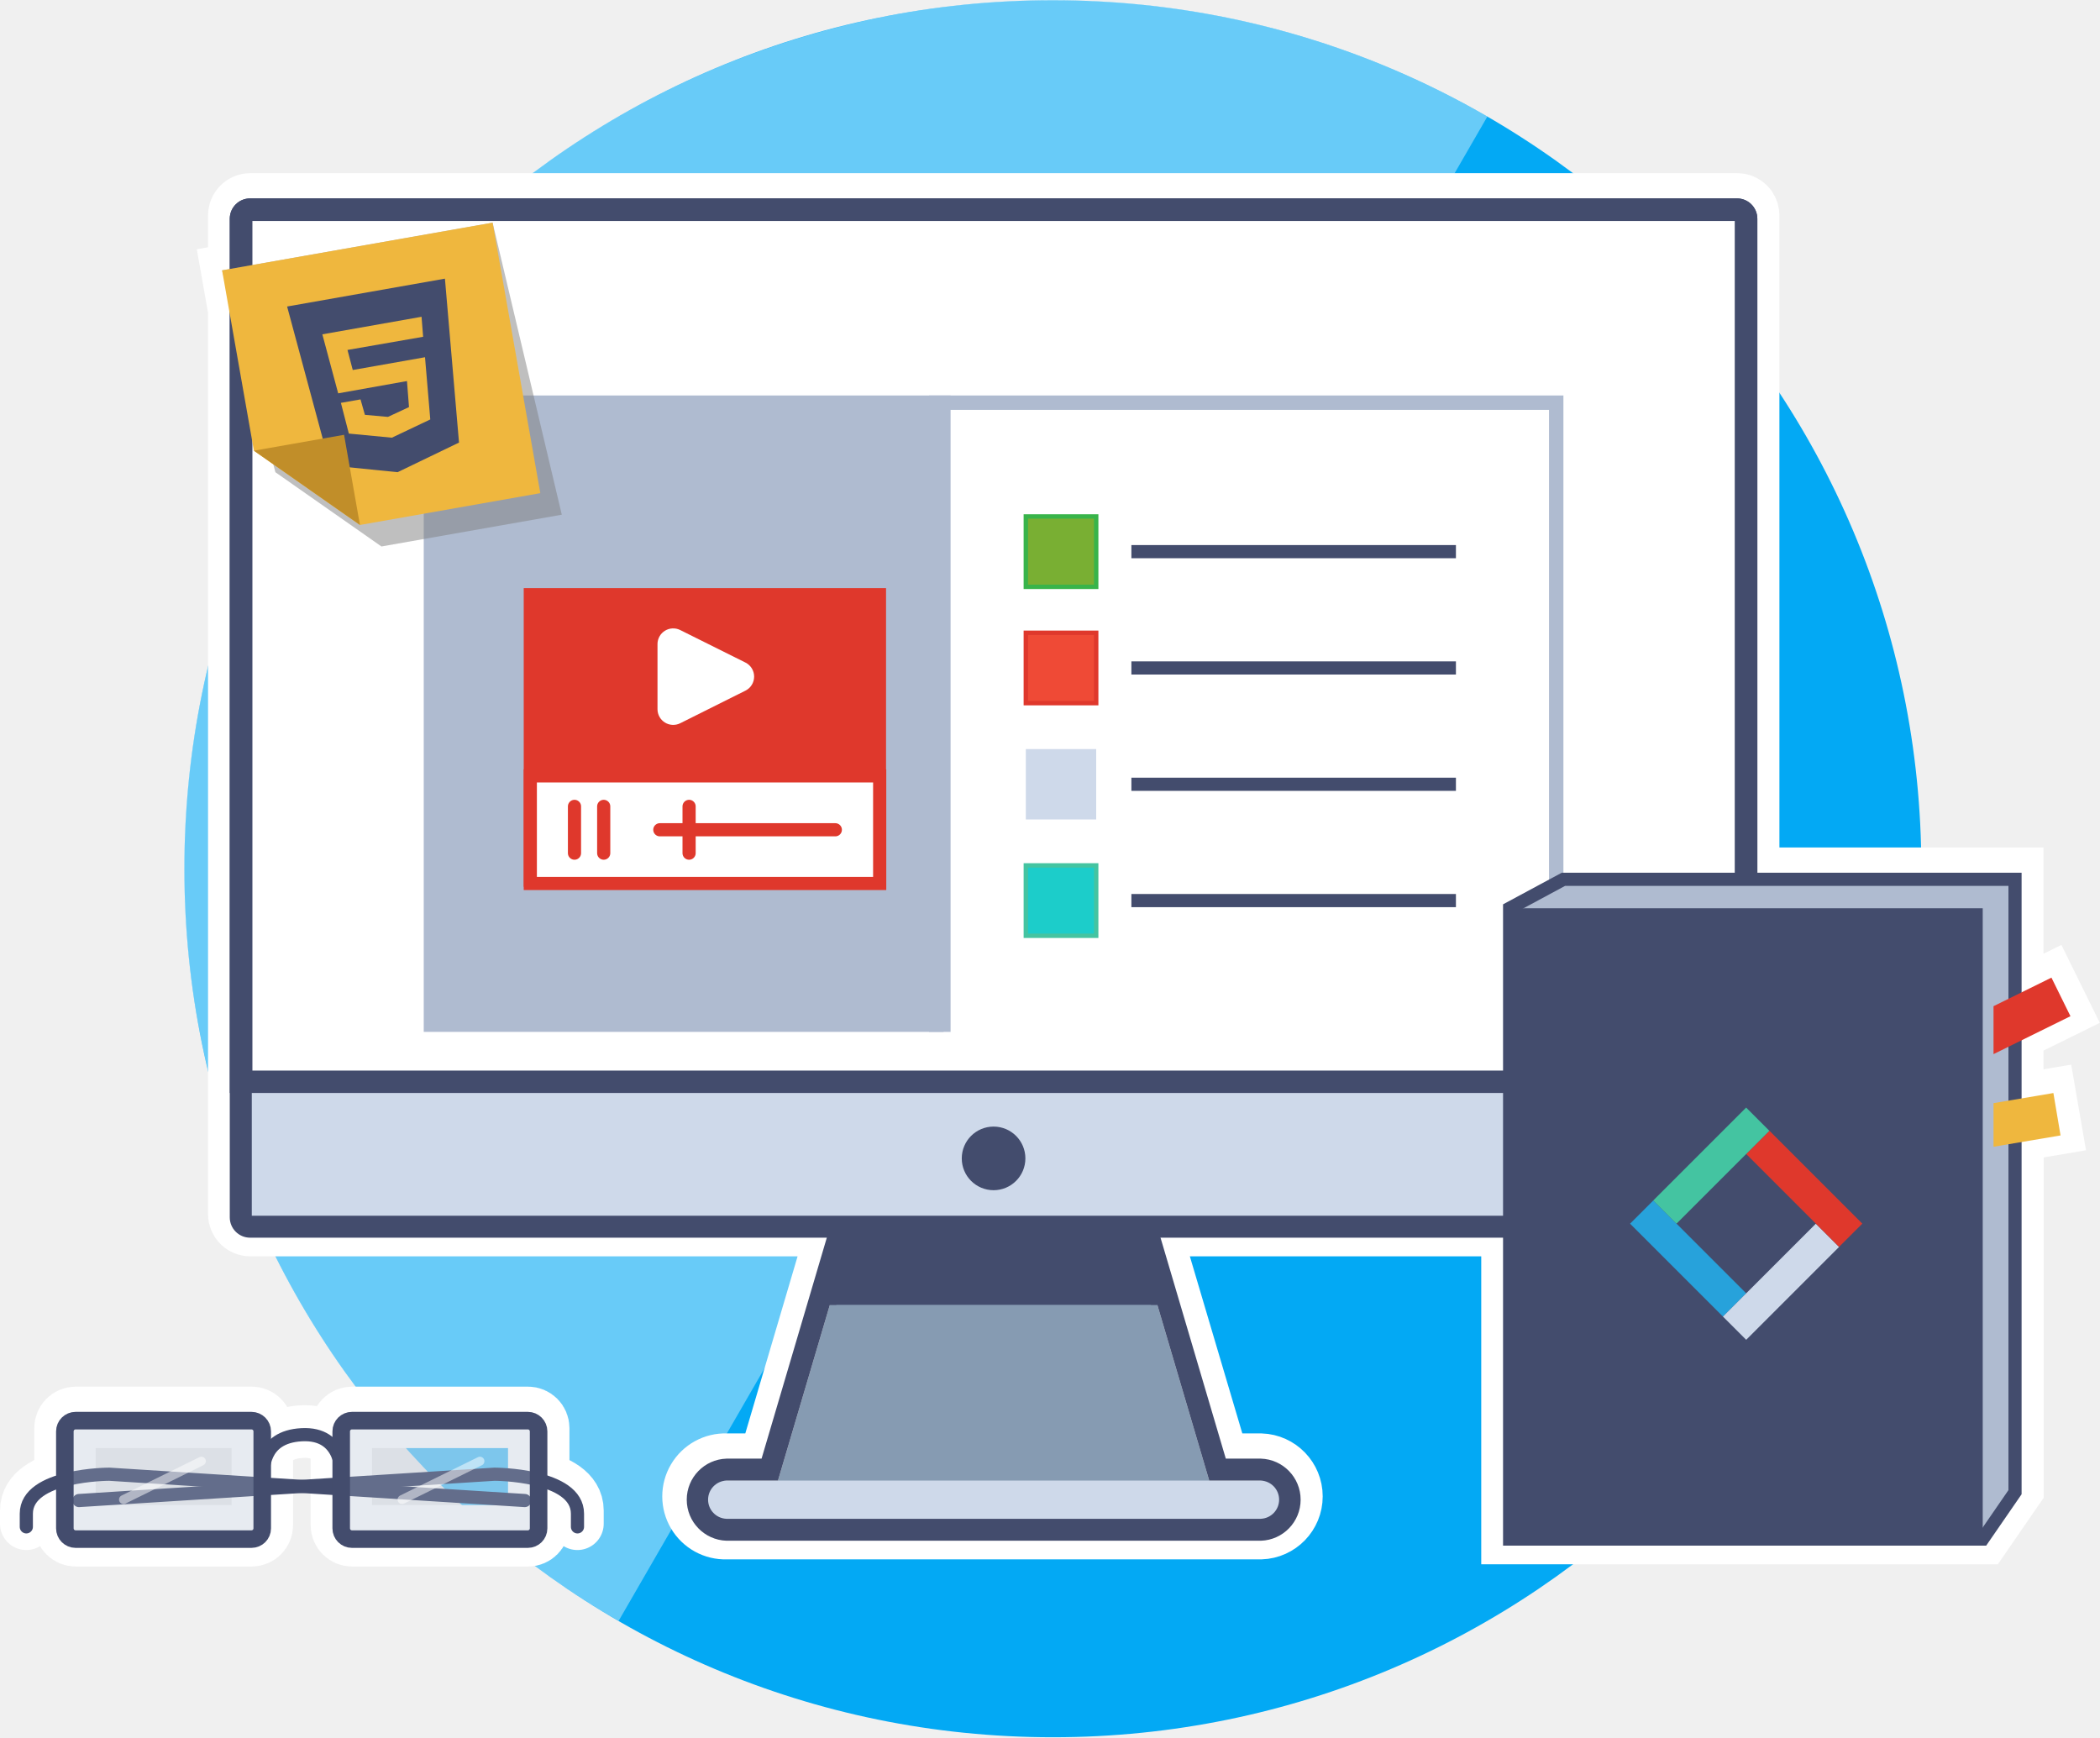
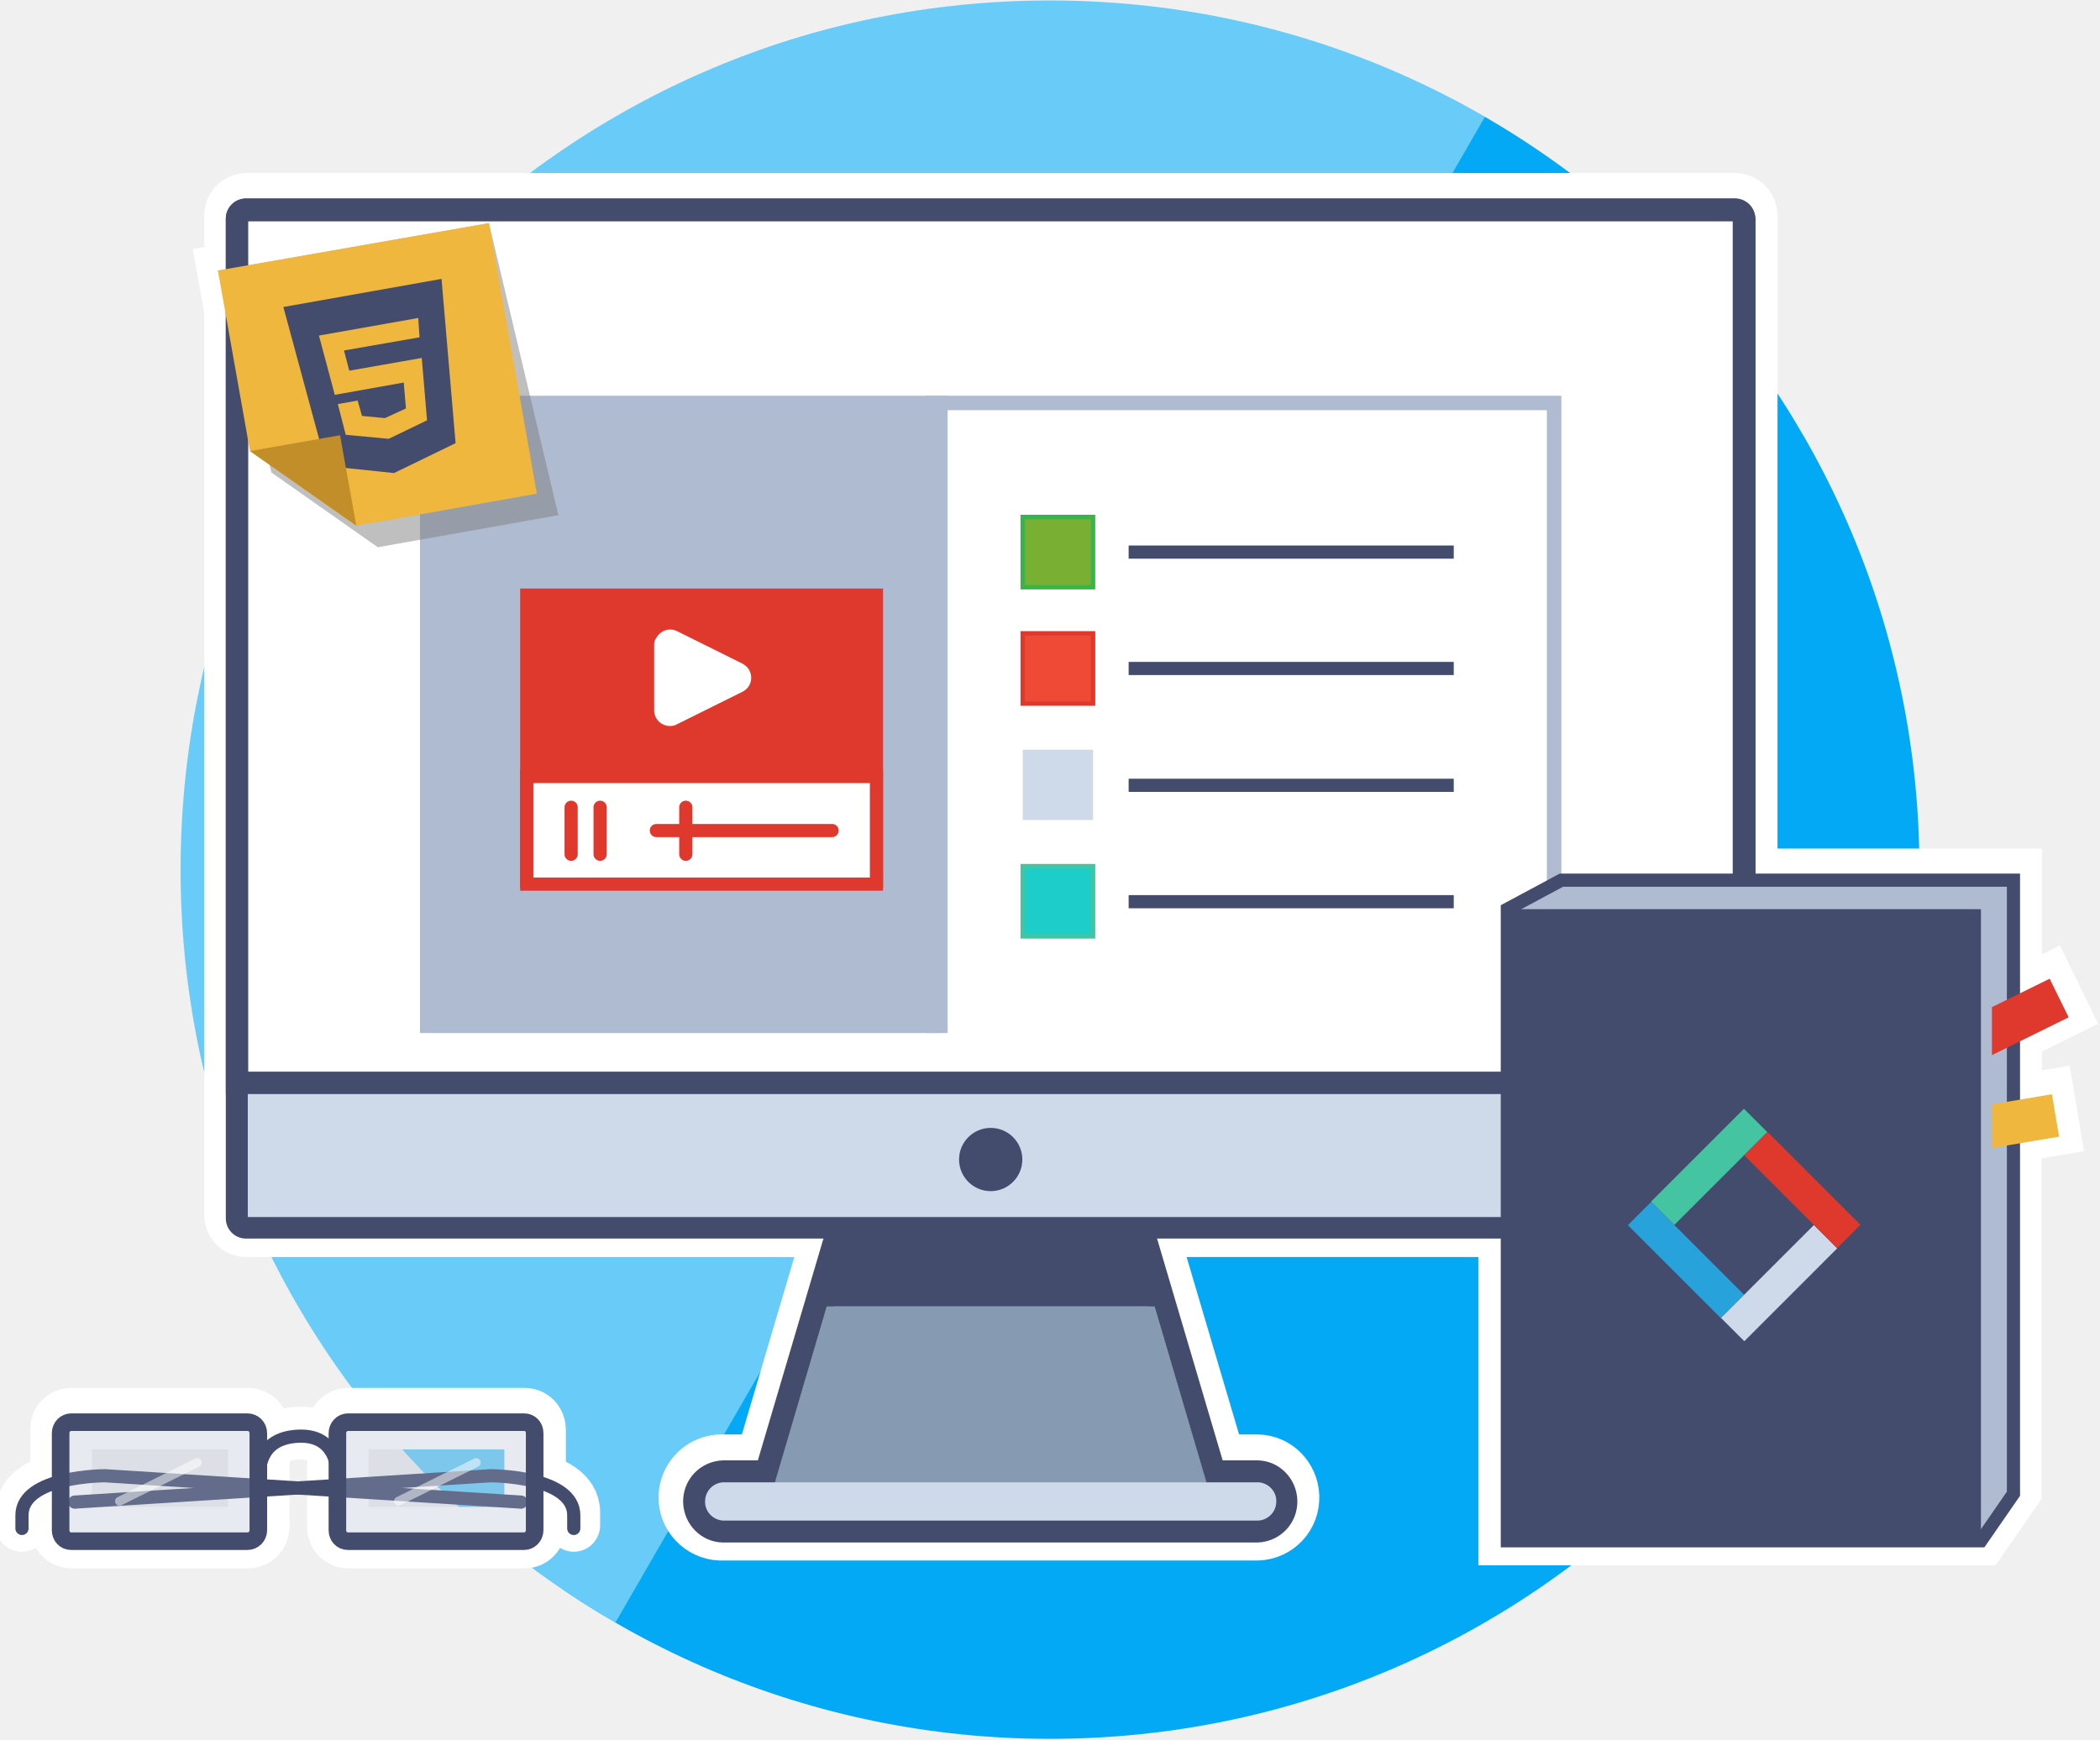
- <svg xmlns="http://www.w3.org/2000/svg" viewBox="0 0 478.64 395.95">
-   <defs>
-     <style>.a,.aa,.ac,.ad,.e,.f,.g,.p,.u{fill:none;}.b{fill:#03a9f4;}.c,.d,.m{fill:#fff;}.c{opacity:0.4;}.ab,.ad,.d,.e,.f,.g{stroke:#fff;}.ab,.ac,.d,.e,.g,.j,.p,.q,.r,.s,.u,.v{stroke-miterlimit:10;}.d{stroke-width:10px;}.e,.f{stroke-width:12px;}.aa,.ad,.f,.u{stroke-linecap:round;}.aa,.ad,.f{stroke-linejoin:round;}.g{stroke-width:14px;}.h{fill:#869bb2;}.i{clip-path:url(#a);}.j,.l{fill:#434c6d;}.aa,.ac,.j,.p,.v{stroke:#434c6d;}.j{stroke-width:2.81px;}.k{fill:#ced9ea;}.n{clip-path:url(#b);}.ab,.o,.v{fill:#afbbd0;}.aa,.p,.u,.v{stroke-width:3px;}.q{fill:#1ccdca;stroke:#44c4a1;}.r{fill:#ef4a36;}.r,.u{stroke:#df382c;}.s{fill:#79af33;stroke:#38b44a;}.t{fill:#df382c;}.w{clip-path:url(#c);}.x{fill:#efb73e;}.y{fill:#27a2db;}.z{fill:#44c4a1;}.ab{stroke-width:1.02px;opacity:0.3;}.ac{stroke-width:4px;}.ad{stroke-width:2.04px;}.ad,.ae{opacity:0.5;}.ae{fill:gray;}.af{fill:#c18e29;}</style>
-     <clipPath id="a">
-       <rect class="a" x="184.3" y="258.04" width="84.33" height="39.35" />
-     </clipPath>
-     <clipPath id="b">
-       <path class="a" d="M390.3,53.73V235.18H62.63V53.73H390.3" />
-     </clipPath>
-     <clipPath id="c">
-       <rect class="a" x="454.37" y="217.57" width="19.6" height="51.46" />
-     </clipPath>
-   </defs>
-   <circle class="b" cx="239.97" cy="198" r="197.95" />
-   <path class="c" d="M188.74,6.79c-105.6,28.3-168.27,136.84-140,242.44A197.33,197.33,0,0,0,141,369.43L339,26.57A197.37,197.37,0,0,0,188.74,6.79Z" />
-   <path class="d" d="M468,248.41l-7.24,1.22V236.34l11.14-5.49-4.33-8.79-6.81,3.35V198.16H400.57V49.1h0a4.61,4.61,0,0,0-.79-2.59,4.68,4.68,0,0,0-2.91-1.95,4.73,4.73,0,0,0-.93-.09H57.05a4.63,4.63,0,0,0-4.63,4.63h0V60.56l-1.77.31,1.77,10V276.71h0a4.63,4.63,0,0,0,4.63,4.63H188.48L173.61,331.7h-8a9.36,9.36,0,1,0,0,18.71H287.42a9.36,9.36,0,0,0,0-18.71h-8L264.5,281.34h78.11v70.19H452.73l8.07-11.72V259.57l8.87-1.5Z" />
-   <path class="e" d="M59.8,335.29c.5-.5-.5-8.5,9-9s9,9,9,9" />
-   <path class="f" d="M15.47,336.4C10.73,337.53,6,339.78,6,344.28v3" />
-   <path class="f" d="M122.13,336.4c4.74,1.13,9.47,3.38,9.47,7.88v3" />
-   <rect class="g" x="14.81" y="323.04" width="44.99" height="27" rx="2.45" />
-   <rect class="g" x="77.8" y="323.04" width="44.99" height="27" rx="2.45" />
-   <polygon class="h" points="277.06 342.37 175.87 342.37 197.45 269.28 255.48 269.28 277.06 342.37" />
-   <g class="i">
-     <polygon class="j" points="277.06 342.37 175.87 342.37 197.45 269.28 255.48 269.28 277.06 342.37" />
+ <svg xmlns="http://www.w3.org/2000/svg" xmlns:xlink="http://www.w3.org/1999/xlink" version="1.1" id="Layer_1" x="0px" y="0px" viewBox="0 0 478 396" style="enable-background:new 0 0 478 396;" xml:space="preserve">
+   <style type="text/css">
+ 	.st0{fill:#03A9F4;}
+ 	.st1{opacity:0.4;fill:#FFFFFF;enable-background:new    ;}
+ 	.st2{fill:#FFFFFF;stroke:#FFFFFF;stroke-width:10;stroke-miterlimit:10;}
+ 	.st3{fill:none;stroke:#FFFFFF;stroke-width:12;stroke-miterlimit:10;}
+ 	.st4{fill:none;stroke:#FFFFFF;stroke-width:12;stroke-linecap:round;stroke-linejoin:round;}
+ 	.st5{fill:none;stroke:#FFFFFF;stroke-width:14;stroke-miterlimit:10;}
+ 	.st6{fill:#869BB2;}
+ 	.st7{clip-path:url(#SVGID_2_);}
+ 	.st8{fill:#434C6D;stroke:#434C6D;stroke-width:2.81;stroke-miterlimit:10;}
+ 	.st9{fill:#CED9EA;}
+ 	.st10{fill:#434C6D;}
+ 	.st11{fill:#FFFFFF;}
+ 	.st12{clip-path:url(#SVGID_4_);}
+ 	.st13{fill:#AFBBD0;}
+ 	.st14{fill:none;stroke:#434C6D;stroke-width:3;stroke-miterlimit:10;}
+ 	.st15{fill:#1CCDCA;stroke:#44C4A1;stroke-miterlimit:10;}
+ 	.st16{fill:#EF4A36;stroke:#DF382C;stroke-miterlimit:10;}
+ 	.st17{fill:#79AF33;stroke:#38B44A;stroke-miterlimit:10;}
+ 	.st18{fill:#DF382C;}
+ 	.st19{fill:none;stroke:#DF382C;stroke-width:3;stroke-linecap:round;stroke-miterlimit:10;}
+ 	.st20{fill:#AFBBD0;stroke:#434C6D;stroke-width:3;stroke-miterlimit:10;}
+ 	.st21{clip-path:url(#SVGID_6_);}
+ 	.st22{fill:#EFB73E;}
+ 	.st23{fill:#27A2DB;}
+ 	.st24{fill:#44C4A1;}
+ 	.st25{fill:none;stroke:#434C6D;stroke-width:3;stroke-linecap:round;stroke-linejoin:round;}
+ 	.st26{opacity:0.3;fill:#AFBBD0;stroke:#FFFFFF;stroke-width:1.02;stroke-miterlimit:10;enable-background:new    ;}
+ 	.st27{fill:none;stroke:#434C6D;stroke-width:4;stroke-miterlimit:10;}
+ 	
+ 		.st28{opacity:0.5;fill:none;stroke:#FFFFFF;stroke-width:2.04;stroke-linecap:round;stroke-linejoin:round;enable-background:new    ;}
+ 	.st29{opacity:0.5;fill:#808080;enable-background:new    ;}
+ 	.st30{fill:#C18E29;}
+ </style>
+   <g>
+     <circle class="st0" cx="239" cy="198" r="197.9" />
+     <path class="st1" d="M187.8,6.8C82.2,35.1,19.5,143.6,47.8,249.2c13.5,50.7,46.7,94,92.3,120.2L338,26.6   C292.6,0.2,238.5-6.9,187.8,6.8z" />
+     <path class="st2" d="M467,248.4l-7.2,1.2v-13.3l11.1-5.5l-4.3-8.8l-6.8,3.4v-27.2h-60.2V49.1l0,0c0-0.9-0.3-1.8-0.8-2.6   c-0.7-1-1.7-1.7-2.9-2c-0.3-0.1-0.6-0.1-0.9-0.1H56.1c-2.6,0-4.6,2.1-4.6,4.6l0,0l0,0v11.5l-1.8,0.3l1.8,10v205.8l0,0   c0,2.6,2.1,4.6,4.6,4.6h0h131.4l-14.9,50.4h-8c-5.2-0.2-9.5,3.9-9.7,9c-0.2,5.2,3.9,9.5,9,9.7c0.2,0,0.4,0,0.6,0h121.8   c5.2-0.2,9.2-4.5,9-9.7c-0.2-4.9-4.1-8.9-9-9h-8l-14.9-50.4h78.1v70.2h110.1l8.1-11.7v-80.2l8.9-1.5L467,248.4z" />
+     <path class="st3" d="M58.8,335.3c0.5-0.5-0.5-8.5,9-9s9,9,9,9" />
+     <path class="st4" d="M14.5,336.4c-4.7,1.1-9.5,3.4-9.5,7.9v3" />
+     <path class="st4" d="M121.1,336.4c4.7,1.1,9.5,3.4,9.5,7.9v3" />
+     <path class="st5" d="M16.3,323h40.1c1.4,0,2.5,1.1,2.5,2.5v22.1c0,1.4-1.1,2.5-2.5,2.5H16.3c-1.4,0-2.4-1.1-2.4-2.5v-22.1   C13.8,324.1,14.9,323,16.3,323z" />
+     <path class="st5" d="M79.3,323h40.1c1.4,0,2.4,1.1,2.4,2.5v22.1c0,1.4-1.1,2.5-2.4,2.5H79.3c-1.4,0-2.4-1.1-2.4-2.5v-22.1   C76.8,324.1,77.9,323,79.3,323z" />
+     <polygon class="st6" points="276.1,342.4 174.9,342.4 196.5,269.3 254.5,269.3  " />
+     <g>
+       <defs>
+         <rect id="SVGID_1_" x="183.3" y="258" width="84.3" height="39.4" />
+       </defs>
+       <clipPath id="SVGID_2_">
+         <use xlink:href="#SVGID_1_" style="overflow:visible;" />
+       </clipPath>
+       <g class="st7">
+         <polygon class="st8" points="276.1,342.4 174.9,342.4 196.5,269.3 254.5,269.3    " />
+       </g>
+     </g>
+     <path class="st9" d="M162,337.5h127c1,0,1.8,0.8,1.8,1.8v5.1c0,1-0.8,1.8-1.8,1.8H162c-1,0-1.8-0.8-1.8-1.8v-5.1   C160.2,338.3,161,337.5,162,337.5z" />
+     <path class="st10" d="M254.5,269.3l20.1,68.2h11.8c2.4,0.1,4.3,2.2,4.1,4.6c-0.1,2.2-1.9,4-4.1,4.1H164.6c-2.4-0.1-4.3-2.2-4.1-4.6   c0.1-2.2,1.9-4,4.1-4.1h11.8l20.1-68.2L254.5,269.3 M258.2,264.3h-65.5l-1.1,3.6l-19.1,64.6h-8c-5.2,0.2-9.2,4.5-9,9.7   c0.2,4.9,4.1,8.9,9,9h121.8c5.2-0.2,9.2-4.5,9-9.7c-0.2-4.9-4.1-8.9-9-9h-8l-19.1-64.6l-1-3.6L258.2,264.3z" />
+     <path class="st9" d="M56,47.7h338.9c1.2,0,2.1,1,2.1,2.1v227.6c0,1.2-1,2.1-2.1,2.1H56c-1.2,0-2.1-1-2.1-2.1V49.9   C53.9,48.7,54.9,47.7,56,47.7z" />
+     <path class="st10" d="M394.6,50.2v226.9H56.4V50.2H394.6 M394.9,45.2H56c-2.6,0-4.6,2.1-4.6,4.6l0,0v227.6c0,2.6,2.1,4.6,4.6,4.6h0   h338.9c2.6,0,4.6-2.1,4.6-4.6l0,0V49.9C399.6,47.3,397.5,45.2,394.9,45.2C394.9,45.2,394.9,45.2,394.9,45.2z" />
+     <path class="st11" d="M54,246.5V49.9c0-1.1,0.9-2,2-2.1h338.9c1.1,0,2.1,0.9,2.1,2c0,0,0,0,0,0v196.7H54z" />
+     <path class="st10" d="M394.4,50.4V244H56.5V50.4H394.4 M394.9,45.2H56c-2.6,0-4.6,2.1-4.6,4.6v199.3h348.2V49.9   C399.5,47.3,397.5,45.2,394.9,45.2z" />
+     <circle class="st10" cx="225.5" cy="264" r="7.2" />
+     <g>
+       <defs>
+         <polyline id="SVGID_3_" points="389.3,53.7 389.3,235.2 61.6,235.2 61.6,53.7 389.3,53.7    " />
+       </defs>
+       <clipPath id="SVGID_4_">
+         <use xlink:href="#SVGID_3_" style="overflow:visible;" />
+       </clipPath>
+       <g class="st12">
+         <path class="st13" d="M352.1,93.4v153.3h-138V93.4H352.1 M355.4,90.1H210.8V250h144.6V90.1z" />
+         <rect x="95.6" y="90.1" class="st13" width="120.1" height="159.9" />
+         <line class="st14" x1="256.9" y1="205.3" x2="330.9" y2="205.3" />
+         <rect x="232.8" y="197.2" class="st15" width="16" height="16" />
+         <line class="st14" x1="256.9" y1="178.8" x2="330.9" y2="178.8" />
+         <rect x="232.8" y="170.7" class="st9" width="16" height="16" />
+         <line class="st14" x1="256.9" y1="152.2" x2="330.9" y2="152.2" />
+         <rect x="232.8" y="144.2" class="st16" width="16" height="16" />
+         <line class="st14" x1="256.9" y1="125.7" x2="330.9" y2="125.7" />
+         <rect x="232.8" y="117.7" class="st17" width="16" height="16" />
+         <rect x="118.4" y="134" class="st18" width="82.6" height="68.1" />
+         <rect x="119.9" y="176.8" class="st11" width="79.6" height="24.5" />
+         <path class="st18" d="M198,178.3v21.5h-76.6v-21.5H198 M201,175.3h-82.6v27.5H201V175.3z" />
+         <line class="st19" x1="130" y1="183.8" x2="130" y2="194.5" />
+         <line class="st19" x1="136.6" y1="183.8" x2="136.6" y2="194.5" />
+         <line class="st19" x1="149.4" y1="189.1" x2="189.4" y2="189.1" />
+         <line class="st19" x1="156.1" y1="183.8" x2="156.1" y2="194.5" />
+         <path class="st11" d="M148.9,146.8v14.9c0,2,1.6,3.6,3.6,3.6c0.6,0,1.1-0.1,1.6-0.4l14.9-7.4c1.8-0.9,2.5-3,1.6-4.8     c-0.3-0.7-0.9-1.2-1.6-1.6l-14.9-7.4c-1.8-0.9-3.9-0.1-4.8,1.7C149,145.7,148.9,146.3,148.9,146.8z" />
+       </g>
+     </g>
+     <polygon class="st20" points="355.4,200.4 458.3,200.4 458.3,340.1 450.9,350.8 343.1,350.8 343.1,207  " />
+     <g>
+       <defs>
+         <rect id="SVGID_5_" x="453.4" y="217.6" width="19.6" height="51.5" />
+       </defs>
+       <clipPath id="SVGID_6_">
+         <use xlink:href="#SVGID_5_" style="overflow:visible;" />
+       </clipPath>
+       <g class="st21">
+         <rect x="433.8" y="251.9" transform="matrix(0.9861 -0.1664 0.1664 0.9861 -36.4514 78.6277)" class="st22" width="34.3" height="9.8" />
+         <rect x="436.2" y="229.9" transform="matrix(0.8969 -0.4421 0.4421 0.8969 -57.0944 224.6445)" class="st18" width="34.3" height="9.8" />
+       </g>
+     </g>
+     <rect x="343.1" y="207" class="st10" width="107.8" height="143.8" />
+     <rect x="380" y="271.9" transform="matrix(0.7071 -0.7071 0.7071 0.7071 -90.4193 355.3878)" class="st23" width="7.5" height="29.9" />
+     <rect x="390" y="288.4" transform="matrix(0.7071 -0.7071 0.7071 0.7071 -87.9651 371.9091)" class="st9" width="29.9" height="7.5" />
+     <rect x="406.5" y="256" transform="matrix(0.7071 -0.7071 0.7071 0.7071 -71.4338 369.4508)" class="st18" width="7.5" height="29.9" />
+     <rect x="374.1" y="261.9" transform="matrix(0.7071 -0.7071 0.7071 0.7071 -73.9021 352.9237)" class="st24" width="29.9" height="7.5" />
+     <path class="st14" d="M58.8,336c0.5-0.5-0.5-8.5,9-9s9,9,9,9" />
+     <path class="st25" d="M118.6,342l-94.7-6c0,0-18.9,0-18.9,9v3" />
+     <path class="st25" d="M17,342l94.7-6c0,0,18.9,0,18.9,9v3" />
+     <path class="st26" d="M16.2,323.8h40.1c1.4,0,2.5,1.1,2.5,2.5v22.1c0,1.4-1.1,2.5-2.5,2.5H16.2c-1.4,0-2.4-1.1-2.4-2.5v-22.1   C13.8,324.9,14.9,323.8,16.2,323.8z" />
+     <path class="st26" d="M79.2,323.8h40.1c1.4,0,2.4,1.1,2.4,2.5v22.1c0,1.4-1.1,2.5-2.4,2.5H79.2c-1.4,0-2.4-1.1-2.4-2.5v-22.1   C76.8,324.9,77.9,323.8,79.2,323.8z" />
+     <path class="st27" d="M16.2,323.8h40.1c1.4,0,2.5,1.1,2.5,2.5v22.1c0,1.4-1.1,2.5-2.5,2.5H16.2c-1.4,0-2.4-1.1-2.4-2.5v-22.1   C13.8,324.9,14.9,323.8,16.2,323.8z" />
+     <path class="st27" d="M79.2,323.8h40.1c1.4,0,2.4,1.1,2.4,2.5v22.1c0,1.4-1.1,2.5-2.4,2.5H79.2c-1.4,0-2.4-1.1-2.4-2.5v-22.1   C76.8,324.9,77.9,323.8,79.2,323.8z" />
+     <line class="st28" x1="27.2" y1="341.8" x2="44.9" y2="333" />
+     <line class="st28" x1="90.7" y1="341.8" x2="108.4" y2="333" />
+     <polygon class="st29" points="49.6,61.6 111.3,50.8 127.1,117.3 86,124.6 61.8,107.6  " />
+     <polygon class="st22" points="49.6,61.6 111.3,50.8 122.2,112.4 81.1,119.7 56.9,102.7  " />
+     <path class="st10" d="M64.5,69.9l9.8,36.2l15.4,1.6l14-6.8l-3.2-37.4L64.5,69.9z M95.5,76.8l-17.2,3l1.2,4.6l16.5-2.9l1.2,14.2   l-8.7,4.2l0,0h-0.1l-9.7-0.9l-1.8-7l4.5-0.8l1,3.5l5.2,0.5l4.8-2.2l-0.5-5.9l-15.7,2.8l-3.6-13.5l22.6-4L95.5,76.8z" />
+     <polygon class="st30" points="56.9,102.7 81.1,119.7 77.4,99.1  " />
  </g>
-   <rect class="k" x="161.19" y="337.45" width="130.56" height="8.7" rx="1.8" />
-   <path class="l" d="M255.48,269.28l20.13,68.17h11.78a4.36,4.36,0,0,1,0,8.71H165.54a4.36,4.36,0,0,1,0-8.71h11.78l20.13-68.17h58m3.74-5H193.71l-1.06,3.59-19.07,64.58h-8a9.36,9.36,0,0,0,0,18.71H287.39a9.36,9.36,0,0,0,0-18.71h-8l-19.08-64.58-1-3.59Z" />
-   <rect class="k" x="54.89" y="47.72" width="343.15" height="231.87" rx="2.13" />
-   <path class="l" d="M395.54,50.22V277.09H57.39V50.22H395.54m.37-5H57a4.63,4.63,0,0,0-4.63,4.63V277.46A4.63,4.63,0,0,0,57,282.09H395.91a4.63,4.63,0,0,0,4.63-4.63V49.85a4.63,4.63,0,0,0-4.63-4.63Z" />
-   <path class="m" d="M55,246.53V49.85A2.06,2.06,0,0,1,57,47.79H395.91A2.06,2.06,0,0,1,398,49.85V246.53Z" />
-   <path class="l" d="M395.39,50.36V244H57.53V50.36H395.39m.52-5.14H57a4.64,4.64,0,0,0-4.63,4.63V249.11H400.54V49.85a4.64,4.64,0,0,0-4.63-4.63Z" />
-   <circle class="l" cx="226.46" cy="264.02" r="7.25" />
-   <g class="n">
-     <path class="o" d="M353.06,93.42V246.75h-138V93.42h138m3.28-3.28H211.76V250H356.34V90.14Z" />
-     <rect class="o" x="96.58" y="90.14" width="120.08" height="159.9" />
-     <line class="p" x1="257.87" y1="205.26" x2="331.84" y2="205.26" />
-     <rect class="q" x="233.81" y="197.24" width="16.04" height="16.04" />
-     <line class="p" x1="257.87" y1="178.75" x2="331.84" y2="178.75" />
-     <rect class="k" x="233.81" y="170.73" width="16.04" height="16.04" />
-     <line class="p" x1="257.87" y1="152.24" x2="331.84" y2="152.24" />
-     <rect class="r" x="233.81" y="144.22" width="16.04" height="16.04" />
-     <line class="p" x1="257.87" y1="125.73" x2="331.84" y2="125.73" />
-     <rect class="s" x="233.81" y="117.71" width="16.04" height="16.04" />
-     <rect class="t" x="119.37" y="134.04" width="82.58" height="68.08" />
-     <rect class="m" x="120.87" y="176.84" width="79.58" height="24.53" />
-     <path class="t" d="M199,178.34v21.52H122.37V178.34H199m3-3H119.37v27.52H202V175.34Z" />
-     <line class="u" x1="130.94" y1="183.79" x2="130.94" y2="194.45" />
-     <line class="u" x1="137.6" y1="183.79" x2="137.6" y2="194.45" />
-     <line class="u" x1="150.39" y1="189.12" x2="190.39" y2="189.12" />
-     <line class="u" x1="157.06" y1="183.79" x2="157.06" y2="194.45" />
-     <path class="m" d="M149.86,146.78v14.86a3.58,3.58,0,0,0,5.18,3.2l14.87-7.43a3.58,3.58,0,0,0,0-6.4L155,143.58A3.58,3.58,0,0,0,149.86,146.78Z" />
-   </g>
-   <polygon class="v" points="356.34 200.41 459.27 200.41 459.27 340.1 451.91 350.78 344.08 350.78 344.08 207.01 356.34 200.41" />
-   <g class="w">
-     <rect class="x" x="434.75" y="251.94" width="34.31" height="9.8" transform="translate(-36.43 78.76) rotate(-9.58)" />
-     <rect class="t" x="437.2" y="229.89" width="34.31" height="9.8" transform="translate(-56.99 225.09) rotate(-26.24)" />
-   </g>
-   <rect class="l" x="344.08" y="207.01" width="107.83" height="143.77" />
-   <rect class="y" x="381.02" y="271.87" width="7.49" height="29.94" transform="translate(-90.13 356.08) rotate(-45)" />
-   <rect class="k" x="390.96" y="288.39" width="29.94" height="7.49" transform="translate(-87.67 372.6) rotate(-45)" />
-   <rect class="t" x="407.49" y="255.99" width="7.49" height="29.94" transform="translate(-71.15 370.14) rotate(-45)" />
-   <rect class="z" x="375.08" y="261.92" width="29.94" height="7.49" transform="translate(-73.61 353.62) rotate(-45)" />
-   <path class="p" d="M59.77,336c.5-.5-.5-8.5,9-9s9,9,9,9" />
-   <path class="aa" d="M119.6,342l-94.69-6S6,336,6,345v3" />
-   <path class="aa" d="M18,342l94.69-6s18.93,0,18.93,9v3" />
-   <rect class="ab" x="14.78" y="323.79" width="44.99" height="27" rx="2.45" />
-   <rect class="ab" x="77.77" y="323.79" width="44.99" height="27" rx="2.45" />
-   <rect class="ac" x="14.78" y="323.79" width="44.99" height="27" rx="2.45" />
-   <rect class="ac" x="77.77" y="323.79" width="44.99" height="27" rx="2.45" />
-   <line class="ad" x1="28.15" y1="341.78" x2="45.9" y2="333.03" />
-   <line class="ad" x1="91.64" y1="341.78" x2="109.39" y2="333.03" />
-   <polygon class="ae" points="50.62 61.62 112.28 50.75 128.05 117.31 86.94 124.55 62.77 107.63 50.62 61.62" />
-   <polygon class="x" points="50.62 61.62 112.28 50.75 123.15 112.4 82.04 119.65 57.87 102.72 50.62 61.62" />
-   <path class="l" d="M65.44,69.86l9.76,36.21,15.42,1.55,14-6.75-3.21-37.36Zm31,6.9-17.24,3,1.2,4.57,16.47-2.91L98.07,95.6l-8.74,4.15v0l-.1,0-9.72-.93-1.81-7,4.47-.79,1,3.52,5.25.47,4.8-2.24-.46-5.93L77.08,89.65,73.47,76.2l22.61-4Z" />
-   <polygon class="af" points="57.87 102.72 82.04 119.65 78.42 99.1 57.87 102.72" />
</svg>
